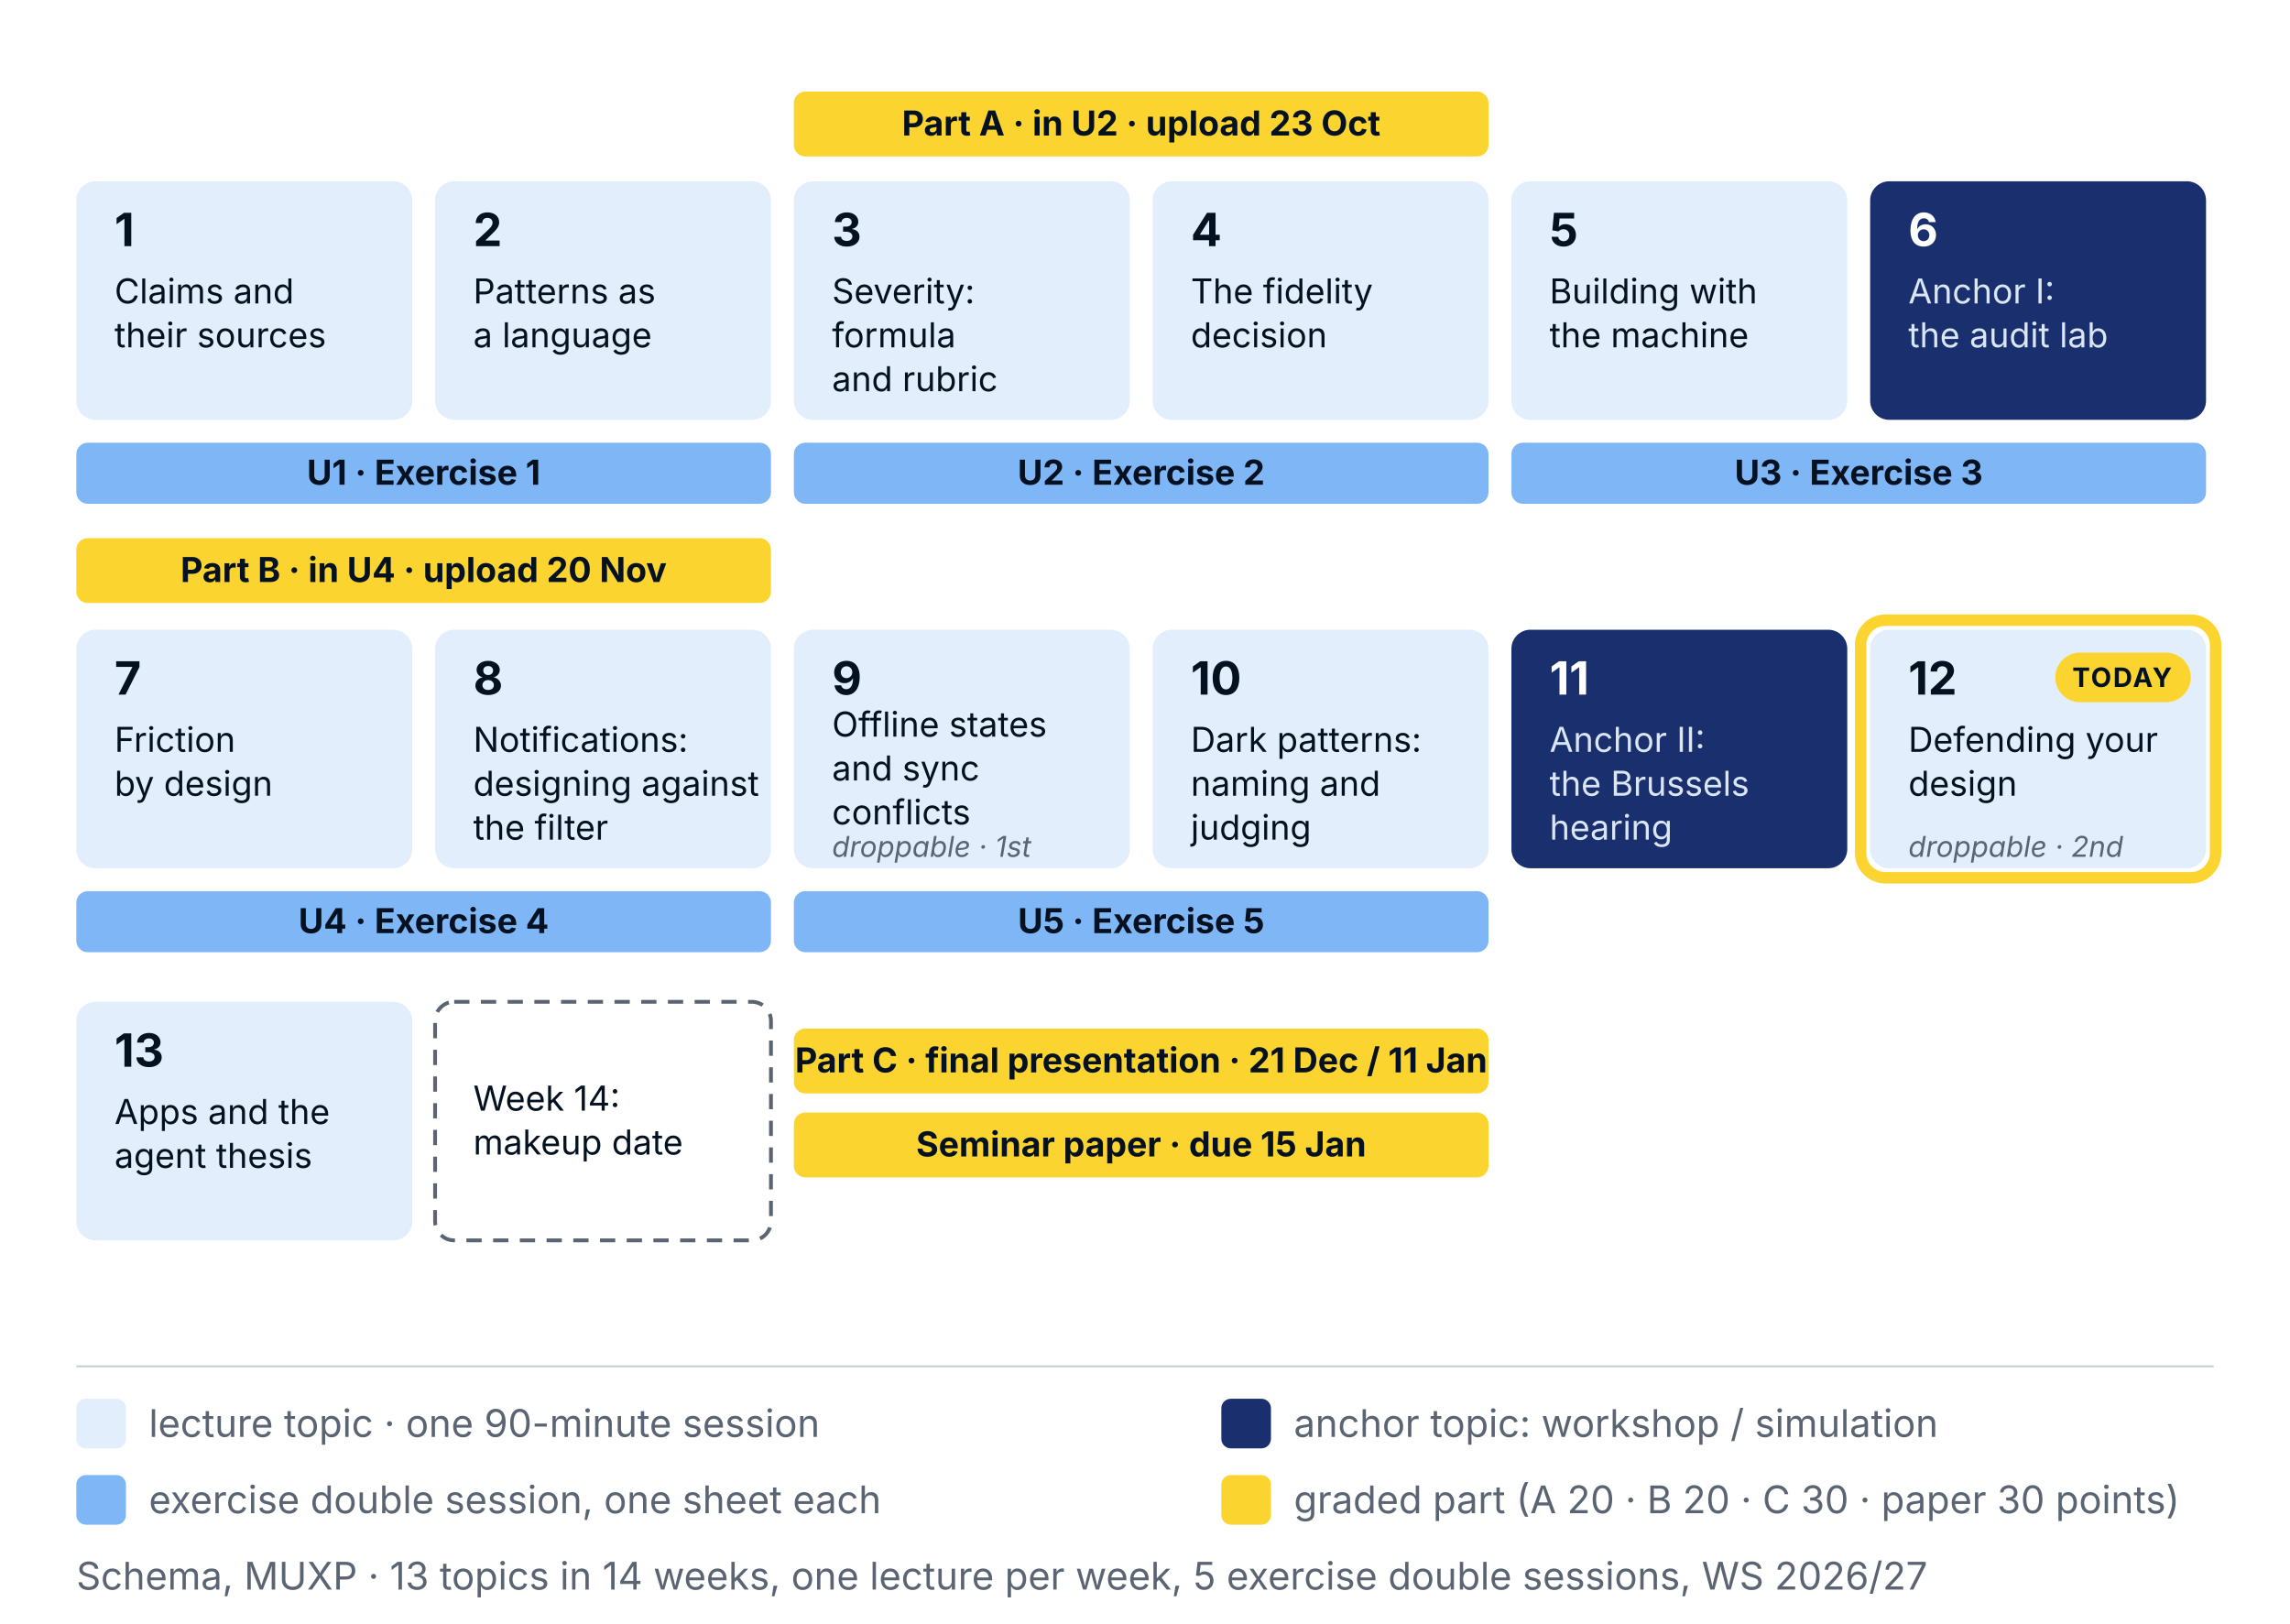
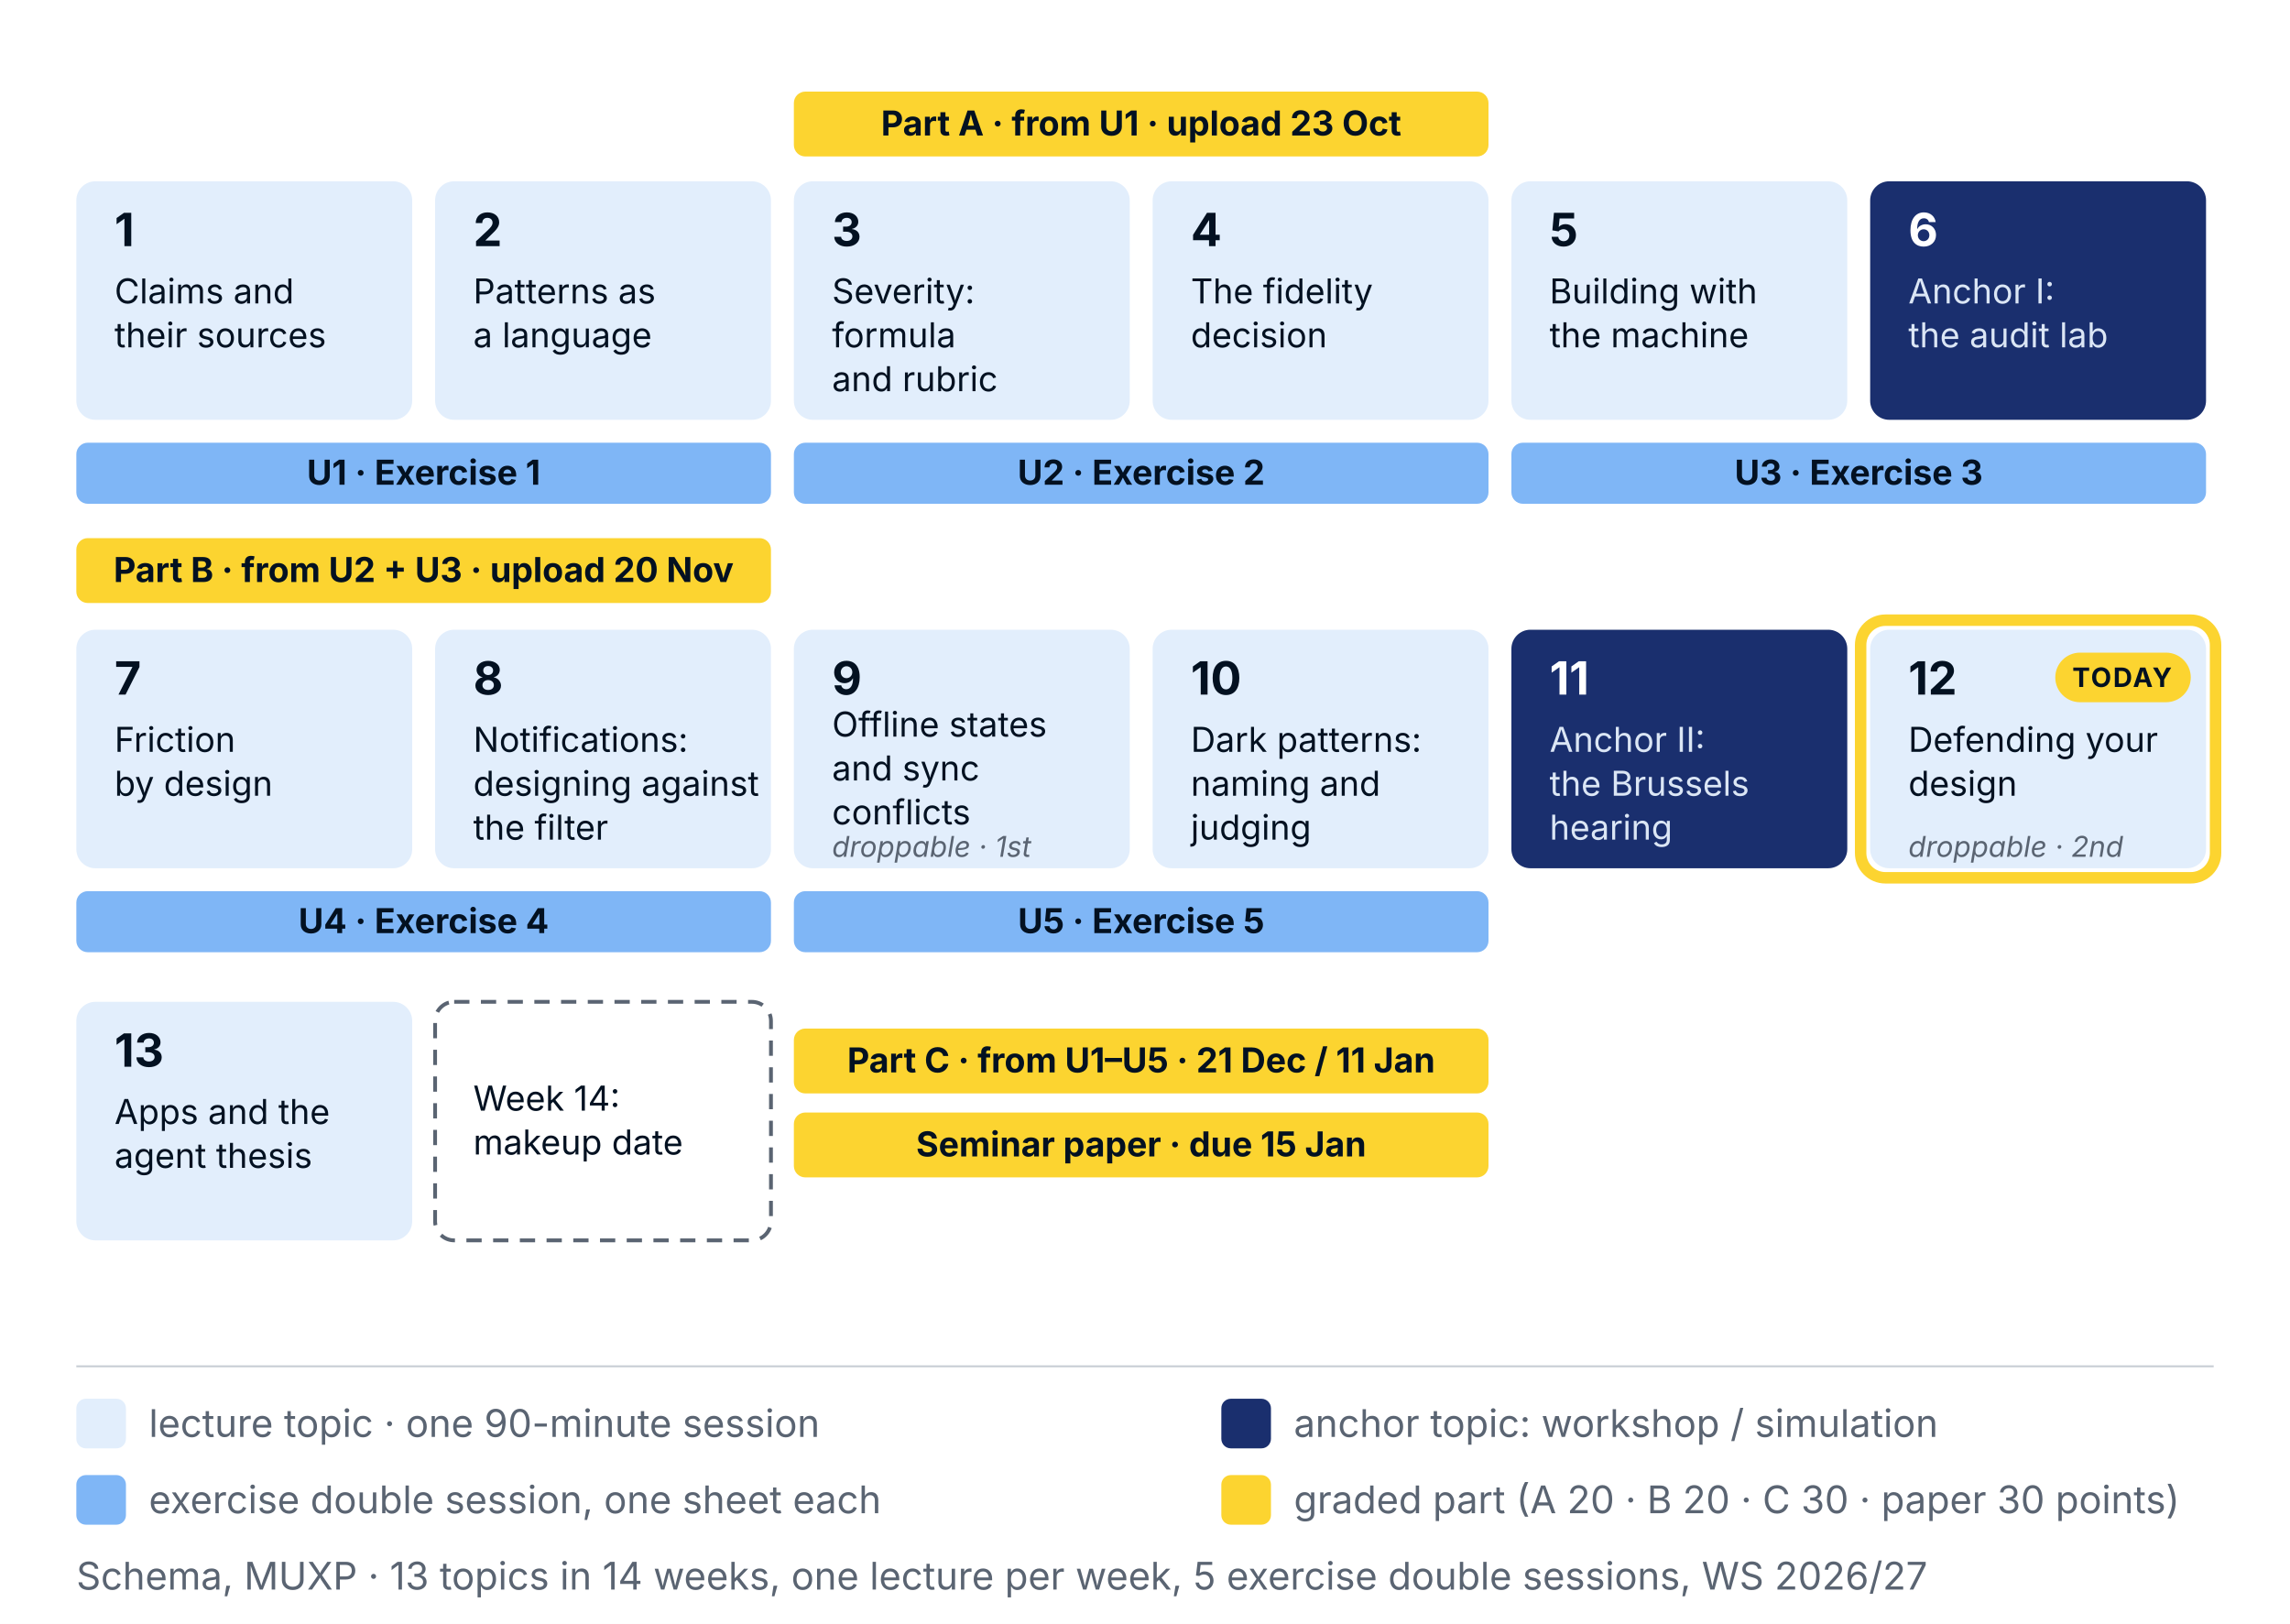
<svg xmlns="http://www.w3.org/2000/svg" viewBox="0 0 1200 851" role="img" aria-labelledby="t d">
  <style>
    text { font-family: Inter, "Neue Haas Unica", Helvetica, Arial, sans-serif; fill: #031121; }
    .num { font-size: 24px; font-weight: 700; }
    .numw { font-size: 24px; font-weight: 700; fill: #ffffff; }
    .tt { font-size: 18px; }
    .ttw { font-size: 18px; fill: #dbe6f5; }
    .utag { font-size: 18px; font-weight: 700; }
    .mtag { font-size: 18px; font-weight: 700; }
    .leg { font-size: 20px; fill: #5a6472; }
    .foot { font-size: 20px; fill: #5a6472; }
    .drop { font-size: 15px; font-style: italic; fill: #5a6472; }
    .chip { font-size: 14px; font-weight: 700; letter-spacing: .06em; fill: #031121; }
  </style>
  <rect width="1200" height="851" fill="#ffffff" />
  <rect x="40" y="95" width="176" height="125" rx="10" fill="#e2eefc" />
  <text class="num" x="60" y="129">1</text>
  <text class="tt" x="60" y="159">Claims and</text>
  <text class="tt" x="60" y="182">their sources</text>
  <rect x="228" y="95" width="176" height="125" rx="10" fill="#e2eefc" />
  <text class="num" x="248" y="129">2</text>
  <text class="tt" x="248" y="159">Patterns as</text>
  <text class="tt" x="248" y="182">a language</text>
  <rect x="416" y="95" width="176" height="125" rx="10" fill="#e2eefc" />
  <text class="num" x="436" y="129">3</text>
  <text class="tt" x="436" y="159">Severity:</text>
  <text class="tt" x="436" y="182">formula</text>
  <text class="tt" x="436" y="205">and rubric</text>
  <rect x="604" y="95" width="176" height="125" rx="10" fill="#e2eefc" />
  <text class="num" x="624" y="129">4</text>
  <text class="tt" x="624" y="159">The fidelity</text>
  <text class="tt" x="624" y="182">decision</text>
  <rect x="792" y="95" width="176" height="125" rx="10" fill="#e2eefc" />
  <text class="num" x="812" y="129">5</text>
  <text class="tt" x="812" y="159">Building with</text>
  <text class="tt" x="812" y="182">the machine</text>
  <rect x="980" y="95" width="176" height="125" rx="10" fill="#1a2f6e" />
  <text class="numw" x="1000" y="129">6</text>
  <text class="ttw" x="1000" y="159">Anchor I:</text>
  <text class="ttw" x="1000" y="182">the audit lab</text>
  <rect x="40" y="330" width="176" height="125" rx="10" fill="#e2eefc" />
  <text class="num" x="60" y="364">7</text>
  <text class="tt" x="60" y="394">Friction</text>
  <text class="tt" x="60" y="417">by design</text>
  <rect x="228" y="330" width="176" height="125" rx="10" fill="#e2eefc" />
  <text class="num" x="248" y="364">8</text>
  <text class="tt" x="248" y="394">Notifications:</text>
  <text class="tt" x="248" y="417">designing against</text>
  <text class="tt" x="248" y="440">the filter</text>
  <rect x="416" y="330" width="176" height="125" rx="10" fill="#e2eefc" />
  <text class="num" x="436" y="364">9</text>
  <text class="tt" x="436" y="386">Offline states</text>
  <text class="tt" x="436" y="409">and sync</text>
  <text class="tt" x="436" y="432">conflicts</text>
  <text class="drop" x="436" y="449">droppable · 1st</text>
  <rect x="604" y="330" width="176" height="125" rx="10" fill="#e2eefc" />
  <text class="num" x="624" y="364">10</text>
  <text class="tt" x="624" y="394">Dark patterns:</text>
  <text class="tt" x="624" y="417">naming and</text>
  <text class="tt" x="624" y="440">judging</text>
  <rect x="792" y="330" width="176" height="125" rx="10" fill="#1a2f6e" />
  <text class="numw" x="812" y="364">11</text>
  <text class="ttw" x="812" y="394">Anchor II:</text>
  <text class="ttw" x="812" y="417">the Brussels</text>
  <text class="ttw" x="812" y="440">hearing</text>
  <rect x="980" y="330" width="176" height="125" rx="10" fill="#e2eefc" />
  <text class="num" x="1000" y="364">12</text>
  <text class="tt" x="1000" y="394">Defending your</text>
  <text class="tt" x="1000" y="417">design</text>
  <text class="drop" x="1000" y="449">droppable · 2nd</text>
  <rect x="975" y="325" width="186" height="135" rx="13" fill="none" stroke="#fcd430" stroke-width="6" />
  <rect x="1077" y="342" width="71" height="26" rx="13" fill="#fcd430" />
  <text class="chip" x="1112" y="360" text-anchor="middle">TODAY</text>
  <rect x="40" y="525" width="176" height="125" rx="10" fill="#e2eefc" />
  <text class="num" x="60" y="559">13</text>
  <text class="tt" x="60" y="589">Apps and the</text>
  <text class="tt" x="60" y="612">agent thesis</text>
  <rect x="228" y="525" width="176" height="125" rx="10" fill="none" stroke="#5a6472" stroke-width="2" stroke-dasharray="8 6" />
  <text class="tt" x="248" y="582">Week 14:</text>
  <text class="tt" x="248" y="605">makeup date</text>
  <rect x="40" y="232" width="364" height="32" rx="6" fill="#7fb6f6" />
  <text class="utag" x="222" y="254" text-anchor="middle">U1 · Exercise 1</text>
  <rect x="416" y="232" width="364" height="32" rx="6" fill="#7fb6f6" />
  <text class="utag" x="598" y="254" text-anchor="middle">U2 · Exercise 2</text>
  <rect x="792" y="232" width="364" height="32" rx="6" fill="#7fb6f6" />
  <text class="utag" x="974" y="254" text-anchor="middle">U3 · Exercise 3</text>
  <rect x="40" y="467" width="364" height="32" rx="6" fill="#7fb6f6" />
  <text class="utag" x="222" y="489" text-anchor="middle">U4 · Exercise 4</text>
  <rect x="416" y="467" width="364" height="32" rx="6" fill="#7fb6f6" />
  <text class="utag" x="598" y="489" text-anchor="middle">U5 · Exercise 5</text>
  <rect x="416" y="48" width="364" height="34" rx="6" fill="#fcd430" />
-   <text class="mtag" x="598" y="71" text-anchor="middle">Part A · in U2 · upload 23 Oct</text>
+   <text class="mtag" x="598" y="71" text-anchor="middle">Part A · from U1 · upload 23 Oct</text>
  <rect x="40" y="282" width="364" height="34" rx="6" fill="#fcd430" />
-   <text class="mtag" x="222" y="305" text-anchor="middle">Part B · in U4 · upload 20 Nov</text>
+   <text class="mtag" x="222" y="305" text-anchor="middle">Part B · from U2 + U3 · upload 20 Nov</text>
  <rect x="416" y="539" width="364" height="34" rx="6" fill="#fcd430" />
-   <text class="mtag" x="598" y="562" text-anchor="middle">Part C · final presentation · 21 Dec / 11 Jan</text>
+   <text class="mtag" x="598" y="562" text-anchor="middle">Part C · from U1–U5 · 21 Dec / 11 Jan</text>
  <rect x="416" y="583" width="364" height="34" rx="6" fill="#fcd430" />
  <text class="mtag" x="598" y="606" text-anchor="middle">Seminar paper · due 15 Jan</text>
  <line x1="40" y1="716" x2="1160" y2="716" stroke="#c7cdd4" stroke-width="1" />
  <rect x="40" y="733" width="26" height="26" rx="5" fill="#e2eefc" />
  <text class="leg" x="78" y="753">lecture topic · one 90-minute session</text>
  <rect x="640" y="733" width="26" height="26" rx="5" fill="#1a2f6e" />
  <text class="leg" x="678" y="753">anchor topic: workshop / simulation</text>
  <rect x="40" y="773" width="26" height="26" rx="5" fill="#7fb6f6" />
  <text class="leg" x="78" y="793">exercise double session, one sheet each</text>
  <rect x="640" y="773" width="26" height="26" rx="5" fill="#fcd430" />
  <text class="leg" x="678" y="793">graded part (A 20 · B 20 · C 30 · paper 30 points)</text>
  <text class="foot" x="40" y="833">Schema, MUXP · 13 topics in 14 weeks, one lecture per week, 5 exercise double sessions, WS 2026/27</text>
</svg>
